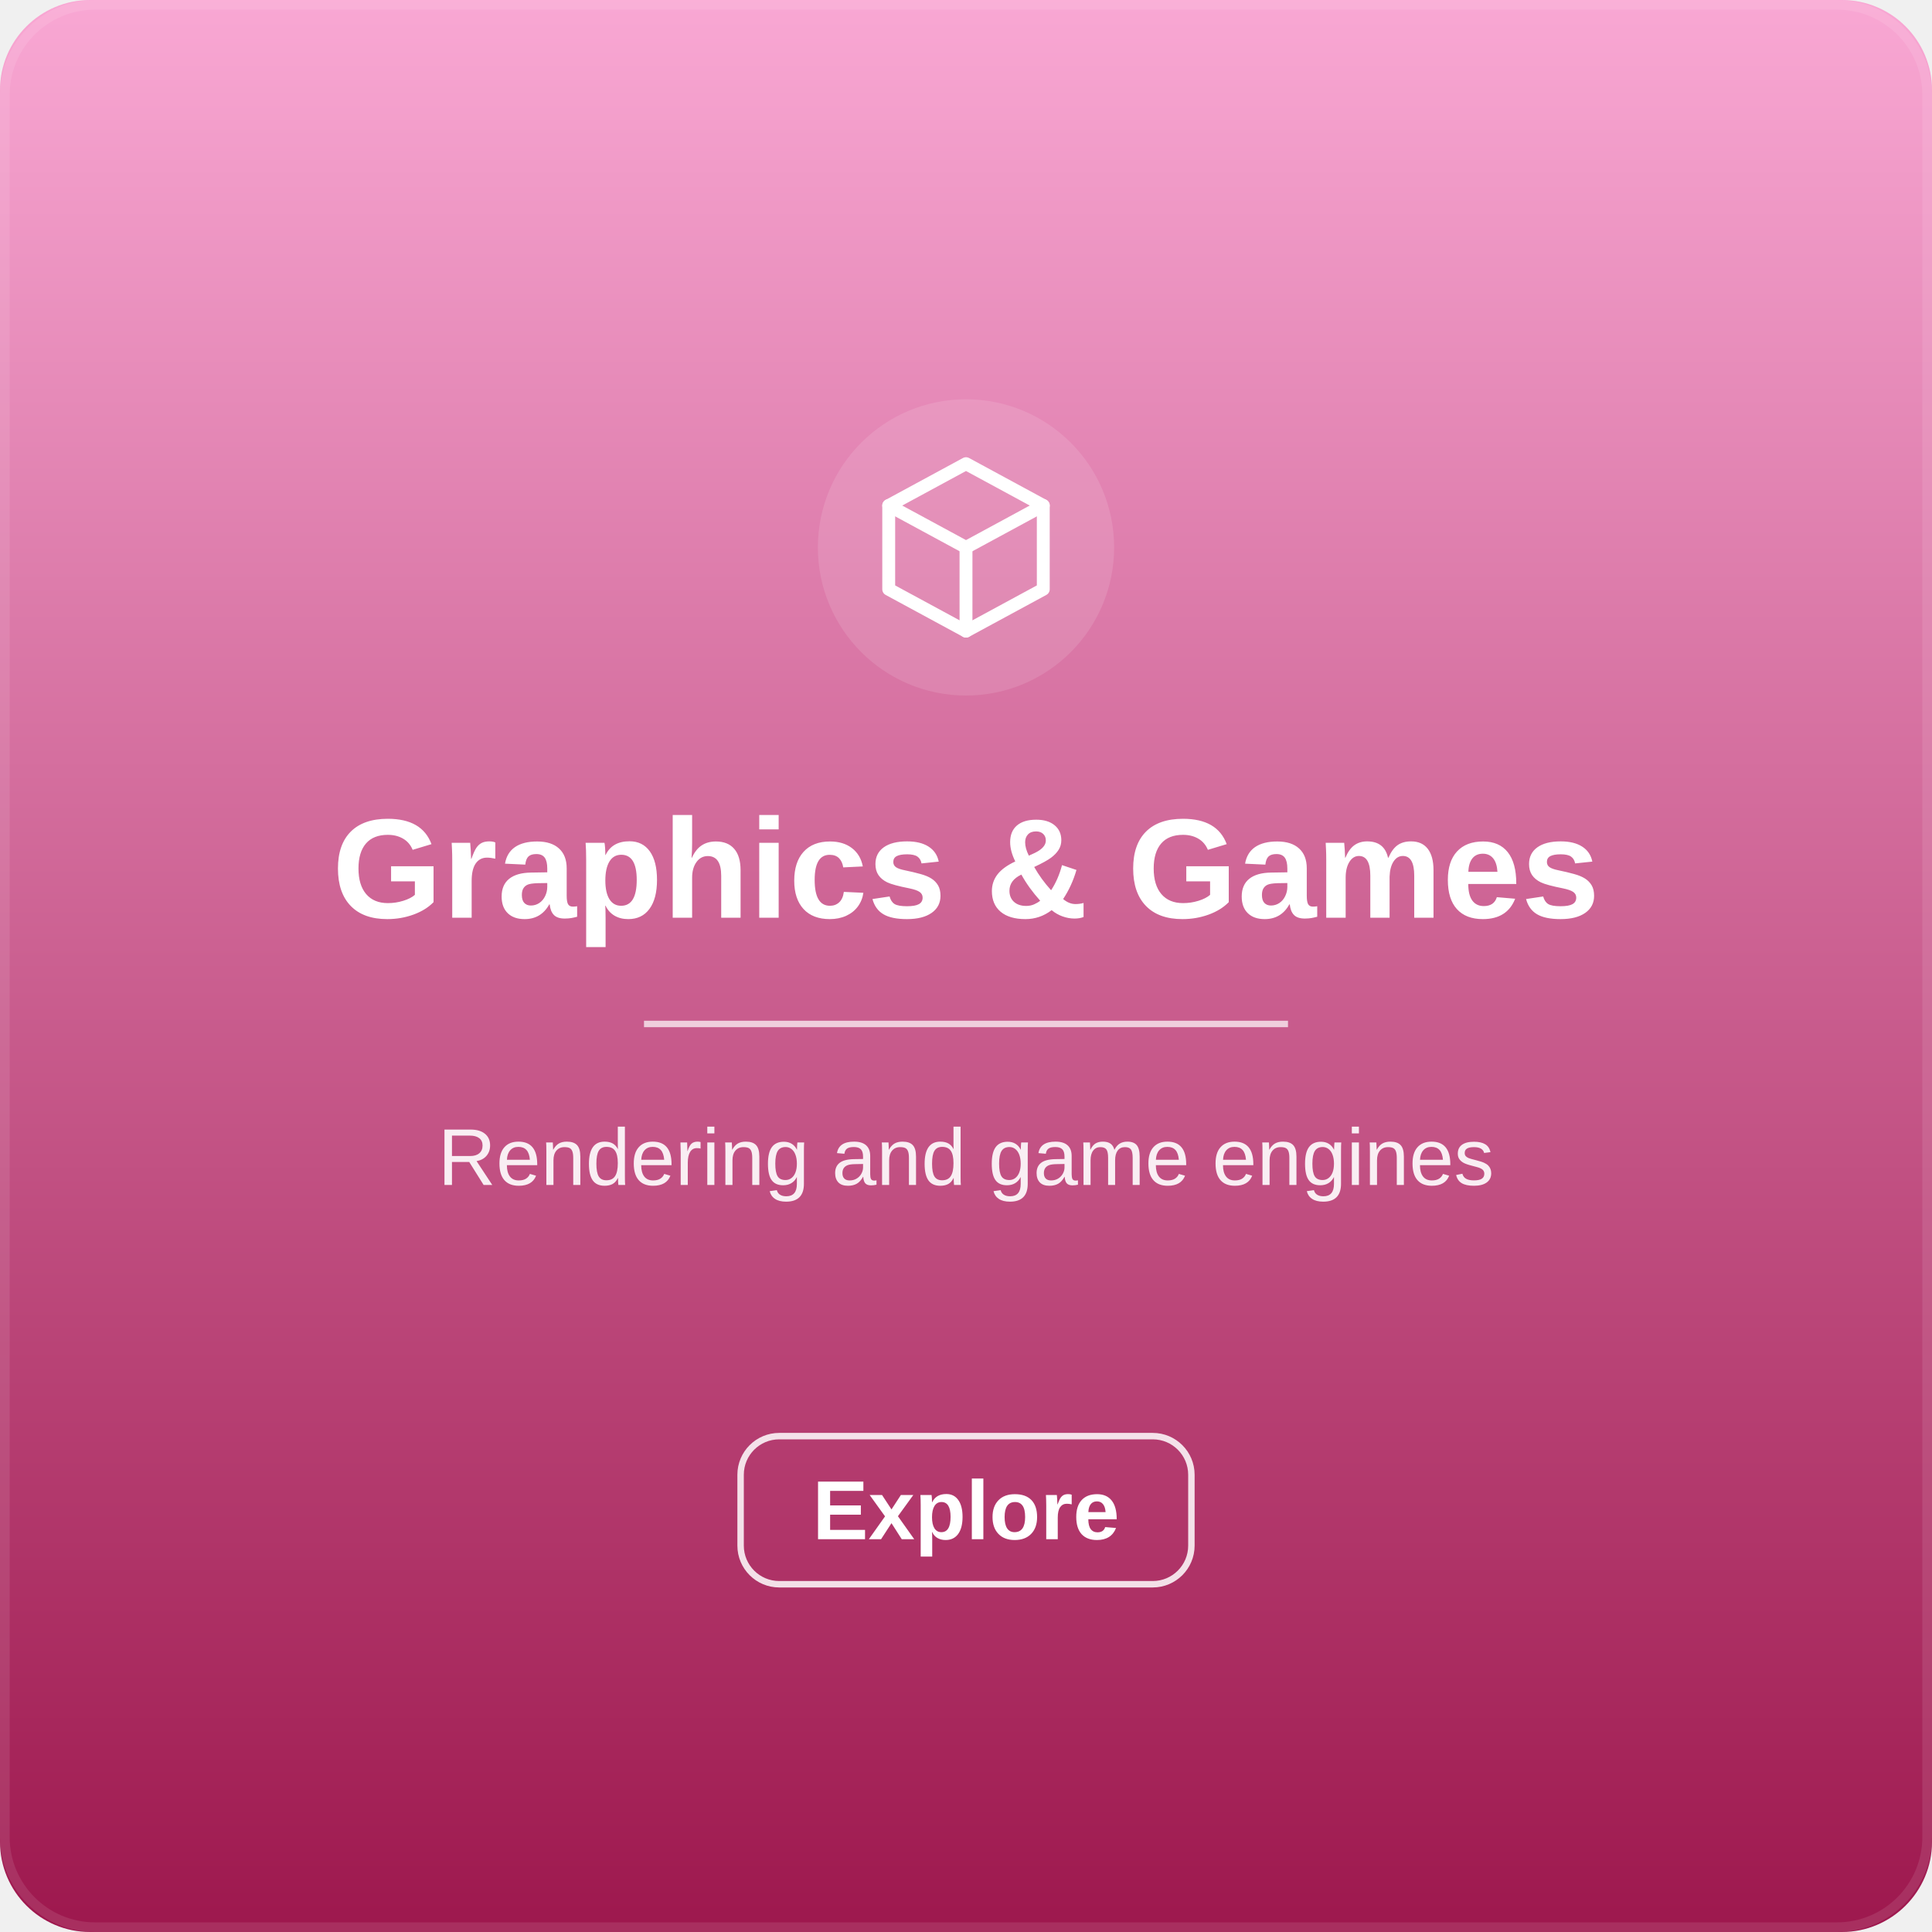
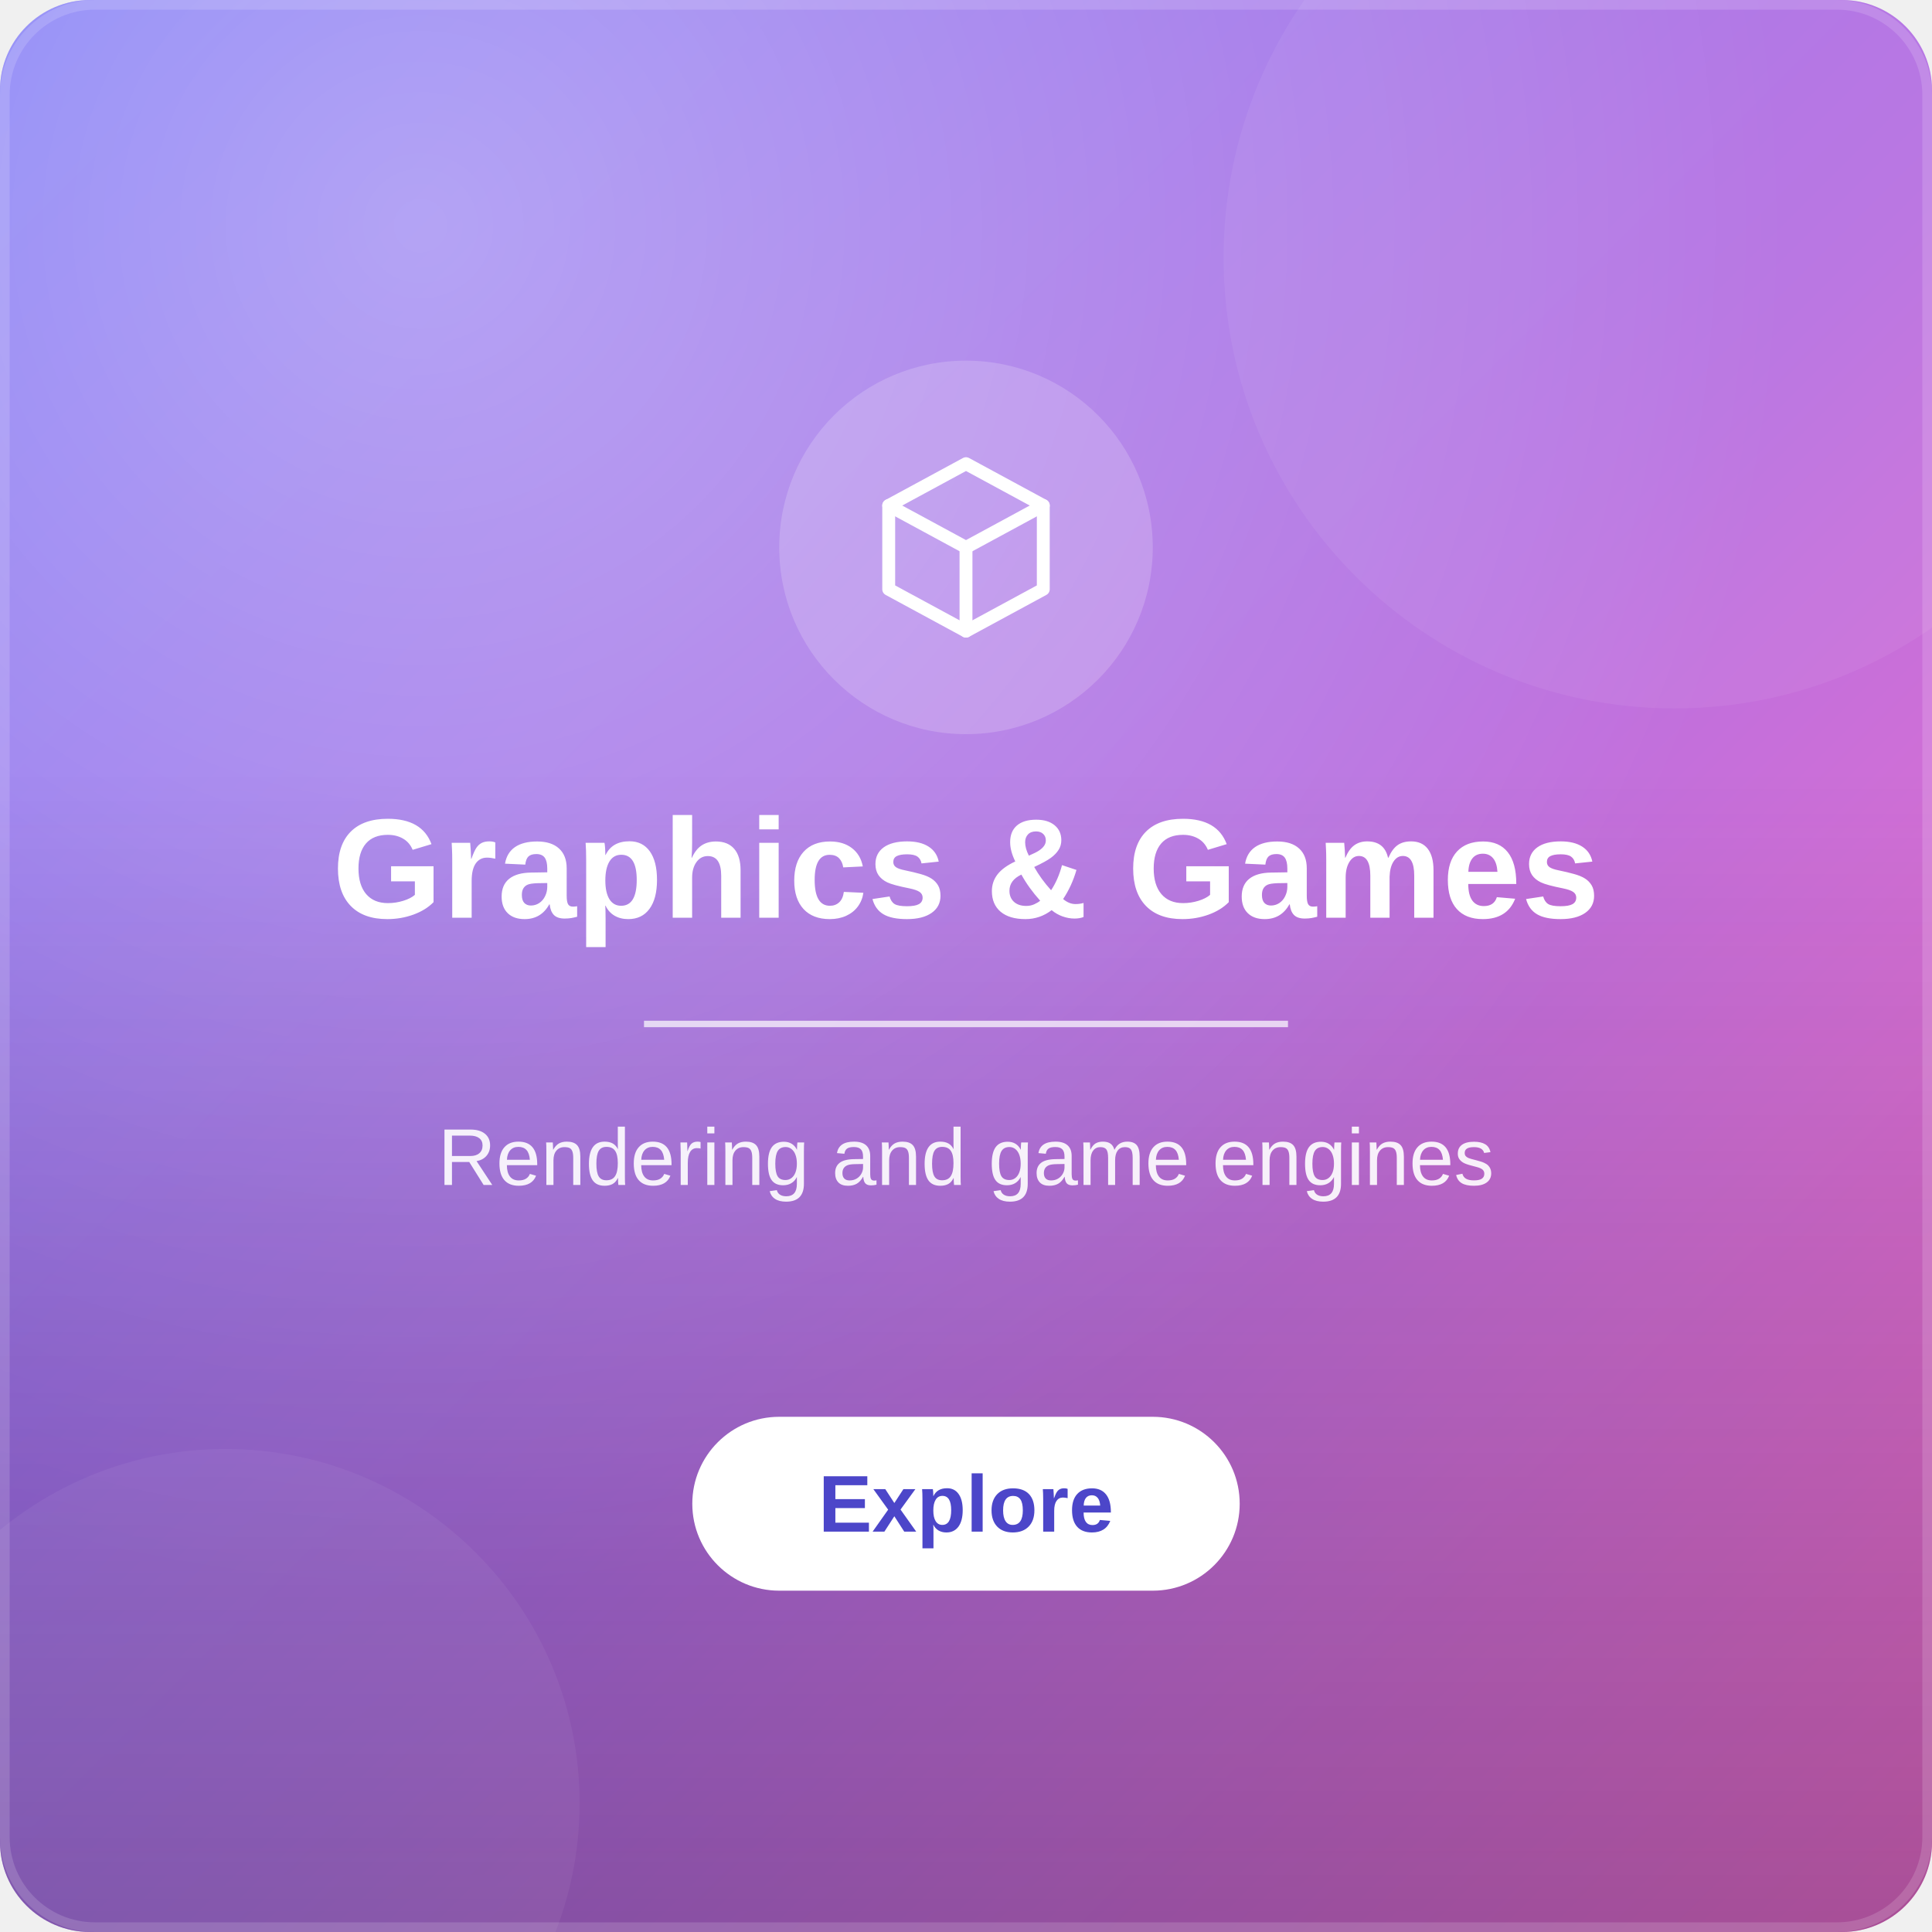
<svg xmlns="http://www.w3.org/2000/svg" width="600" height="600" viewBox="0 0 600 600">
  <defs>
-     <linearGradient id="bgGradient" x1="0%" y1="0%" x2="0%" y2="100%">
-       <stop offset="0%" stop-color="#F9A8D4" />
-       <stop offset="100%" stop-color="#9D174D" />
+     <linearGradient id="bgGradient" x1="0%" y1="0%" x2="100%" y2="100%">
+       <stop offset="0%" stop-color="#7873f5" />
+       <stop offset="55%" stop-color="#b76fe0" />
+       <stop offset="100%" stop-color="#ff6ec4" />
+     </linearGradient>
+     <radialGradient id="bgGlow" cx="22%" cy="12%" r="70%">
+       <stop offset="0%" stop-color="#FFFFFF" stop-opacity="0.35" />
+       <stop offset="100%" stop-color="#FFFFFF" stop-opacity="0" />
+     </radialGradient>
+     <linearGradient id="bgScrim" x1="0" y1="0" x2="0" y2="1">
+       <stop offset="40%" stop-color="#1e1b4b" stop-opacity="0" />
+       <stop offset="100%" stop-color="#1e1b4b" stop-opacity="0.38" />
    </linearGradient>
    <clipPath id="cardClip">
      <rect x="0" y="0" width="600" height="600" rx="28" ry="28" />
    </clipPath>
  </defs>
  <g clip-path="url(#cardClip)">
-     <rect x="0" y="0" width="600" height="600" fill="url(#bgGradient)" />
-     <circle cx="300" cy="170" r="46" fill="#FFFFFF" opacity="0.12" />
+     <g class="card-bg">
+       <rect width="600" height="600" fill="url(#bgGradient)" />
+       <rect width="600" height="600" fill="url(#bgGlow)" />
+       <rect width="600" height="600" fill="url(#bgScrim)" />
+       <circle cx="520" cy="80" r="140" fill="#FFFFFF" opacity="0.06" />
+       <circle cx="70" cy="560" r="110" fill="#FFFFFF" opacity="0.05" />
+     </g>
+     <circle cx="300" cy="170" r="58" fill="#FFFFFF" opacity="0.18" />
    <g transform="translate(300,170)">
      <g fill="none" stroke="#FFFFFF" stroke-width="4" stroke-linejoin="round" stroke-linecap="round">
        <polygon points="0,-26 24,-13 24,13 0,26 -24,13 -24,-13" />
        <polyline points="-24,-13 0,0 24,-13" />
        <line x1="0" y1="0" x2="0" y2="26" />
      </g>
    </g>
    <text x="300" y="285" text-anchor="middle" font-family="Arial, Helvetica, sans-serif" font-weight="800" font-size="44" fill="#FFFFFF">Graphics &amp; Games</text>
    <line x1="200" y1="318" x2="400" y2="318" stroke="#FFFFFF" stroke-width="2" opacity="0.7" />
    <text x="300" y="368" text-anchor="middle" font-family="Arial, Helvetica, sans-serif" font-weight="400" font-size="25" fill="#FFFFFF" opacity="0.9">Rendering and game engines</text>
-     <rect x="230" y="446" width="140" height="46" rx="12" ry="12" fill="none" stroke="#FFFFFF" stroke-width="2" opacity="0.85" />
-     <text x="300" y="469" text-anchor="middle" dominant-baseline="central" font-family="Arial, Helvetica, sans-serif" font-weight="700" font-size="26" fill="#FFFFFF">Explore</text>
+     <rect x="215" y="440" width="170" height="54" rx="27" ry="27" fill="#FFFFFF" />
+     <text x="300" y="467" text-anchor="middle" dominant-baseline="central" font-family="Arial, Helvetica, sans-serif" font-weight="700" font-size="25" fill="#4c46c9">Explore</text>
  </g>
-   <rect x="1.5" y="1.5" width="597" height="597" rx="28" ry="28" fill="none" stroke="#FFFFFF" stroke-opacity="0.1" stroke-width="3" />
+   <rect x="1.5" y="1.5" width="597" height="597" rx="28" ry="28" fill="none" stroke="#FFFFFF" stroke-opacity="0.15" stroke-width="3" />
</svg>
